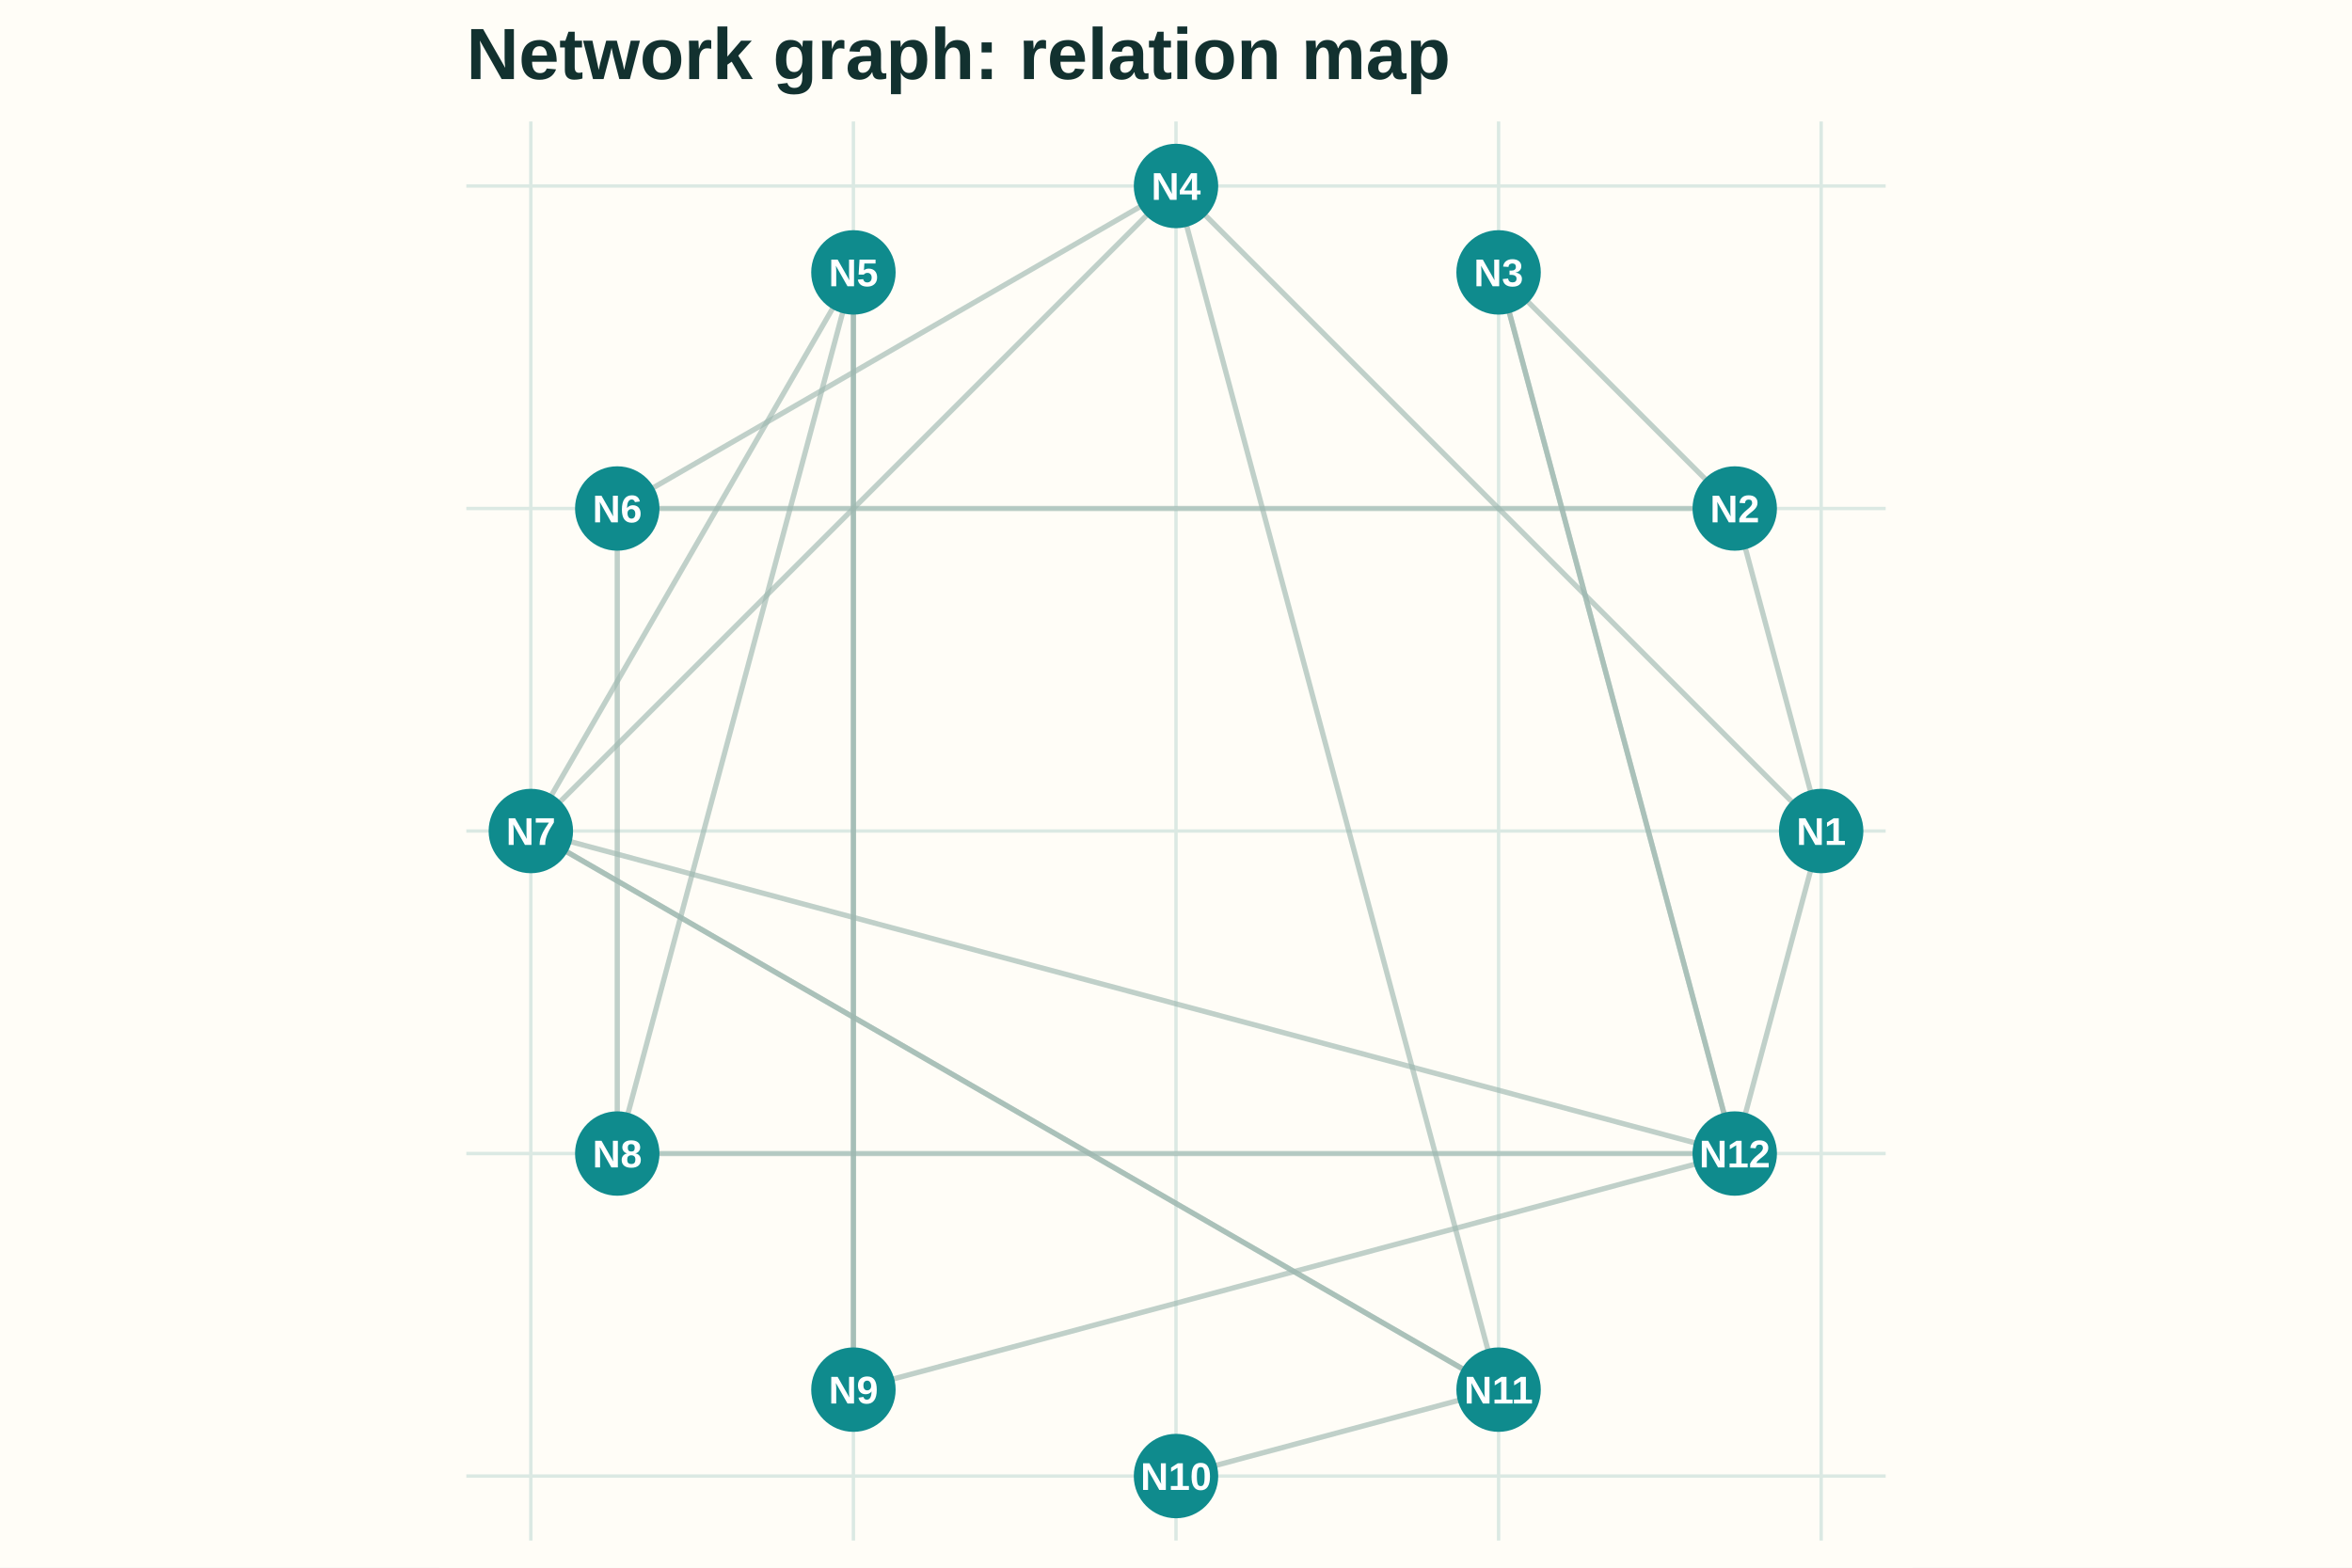
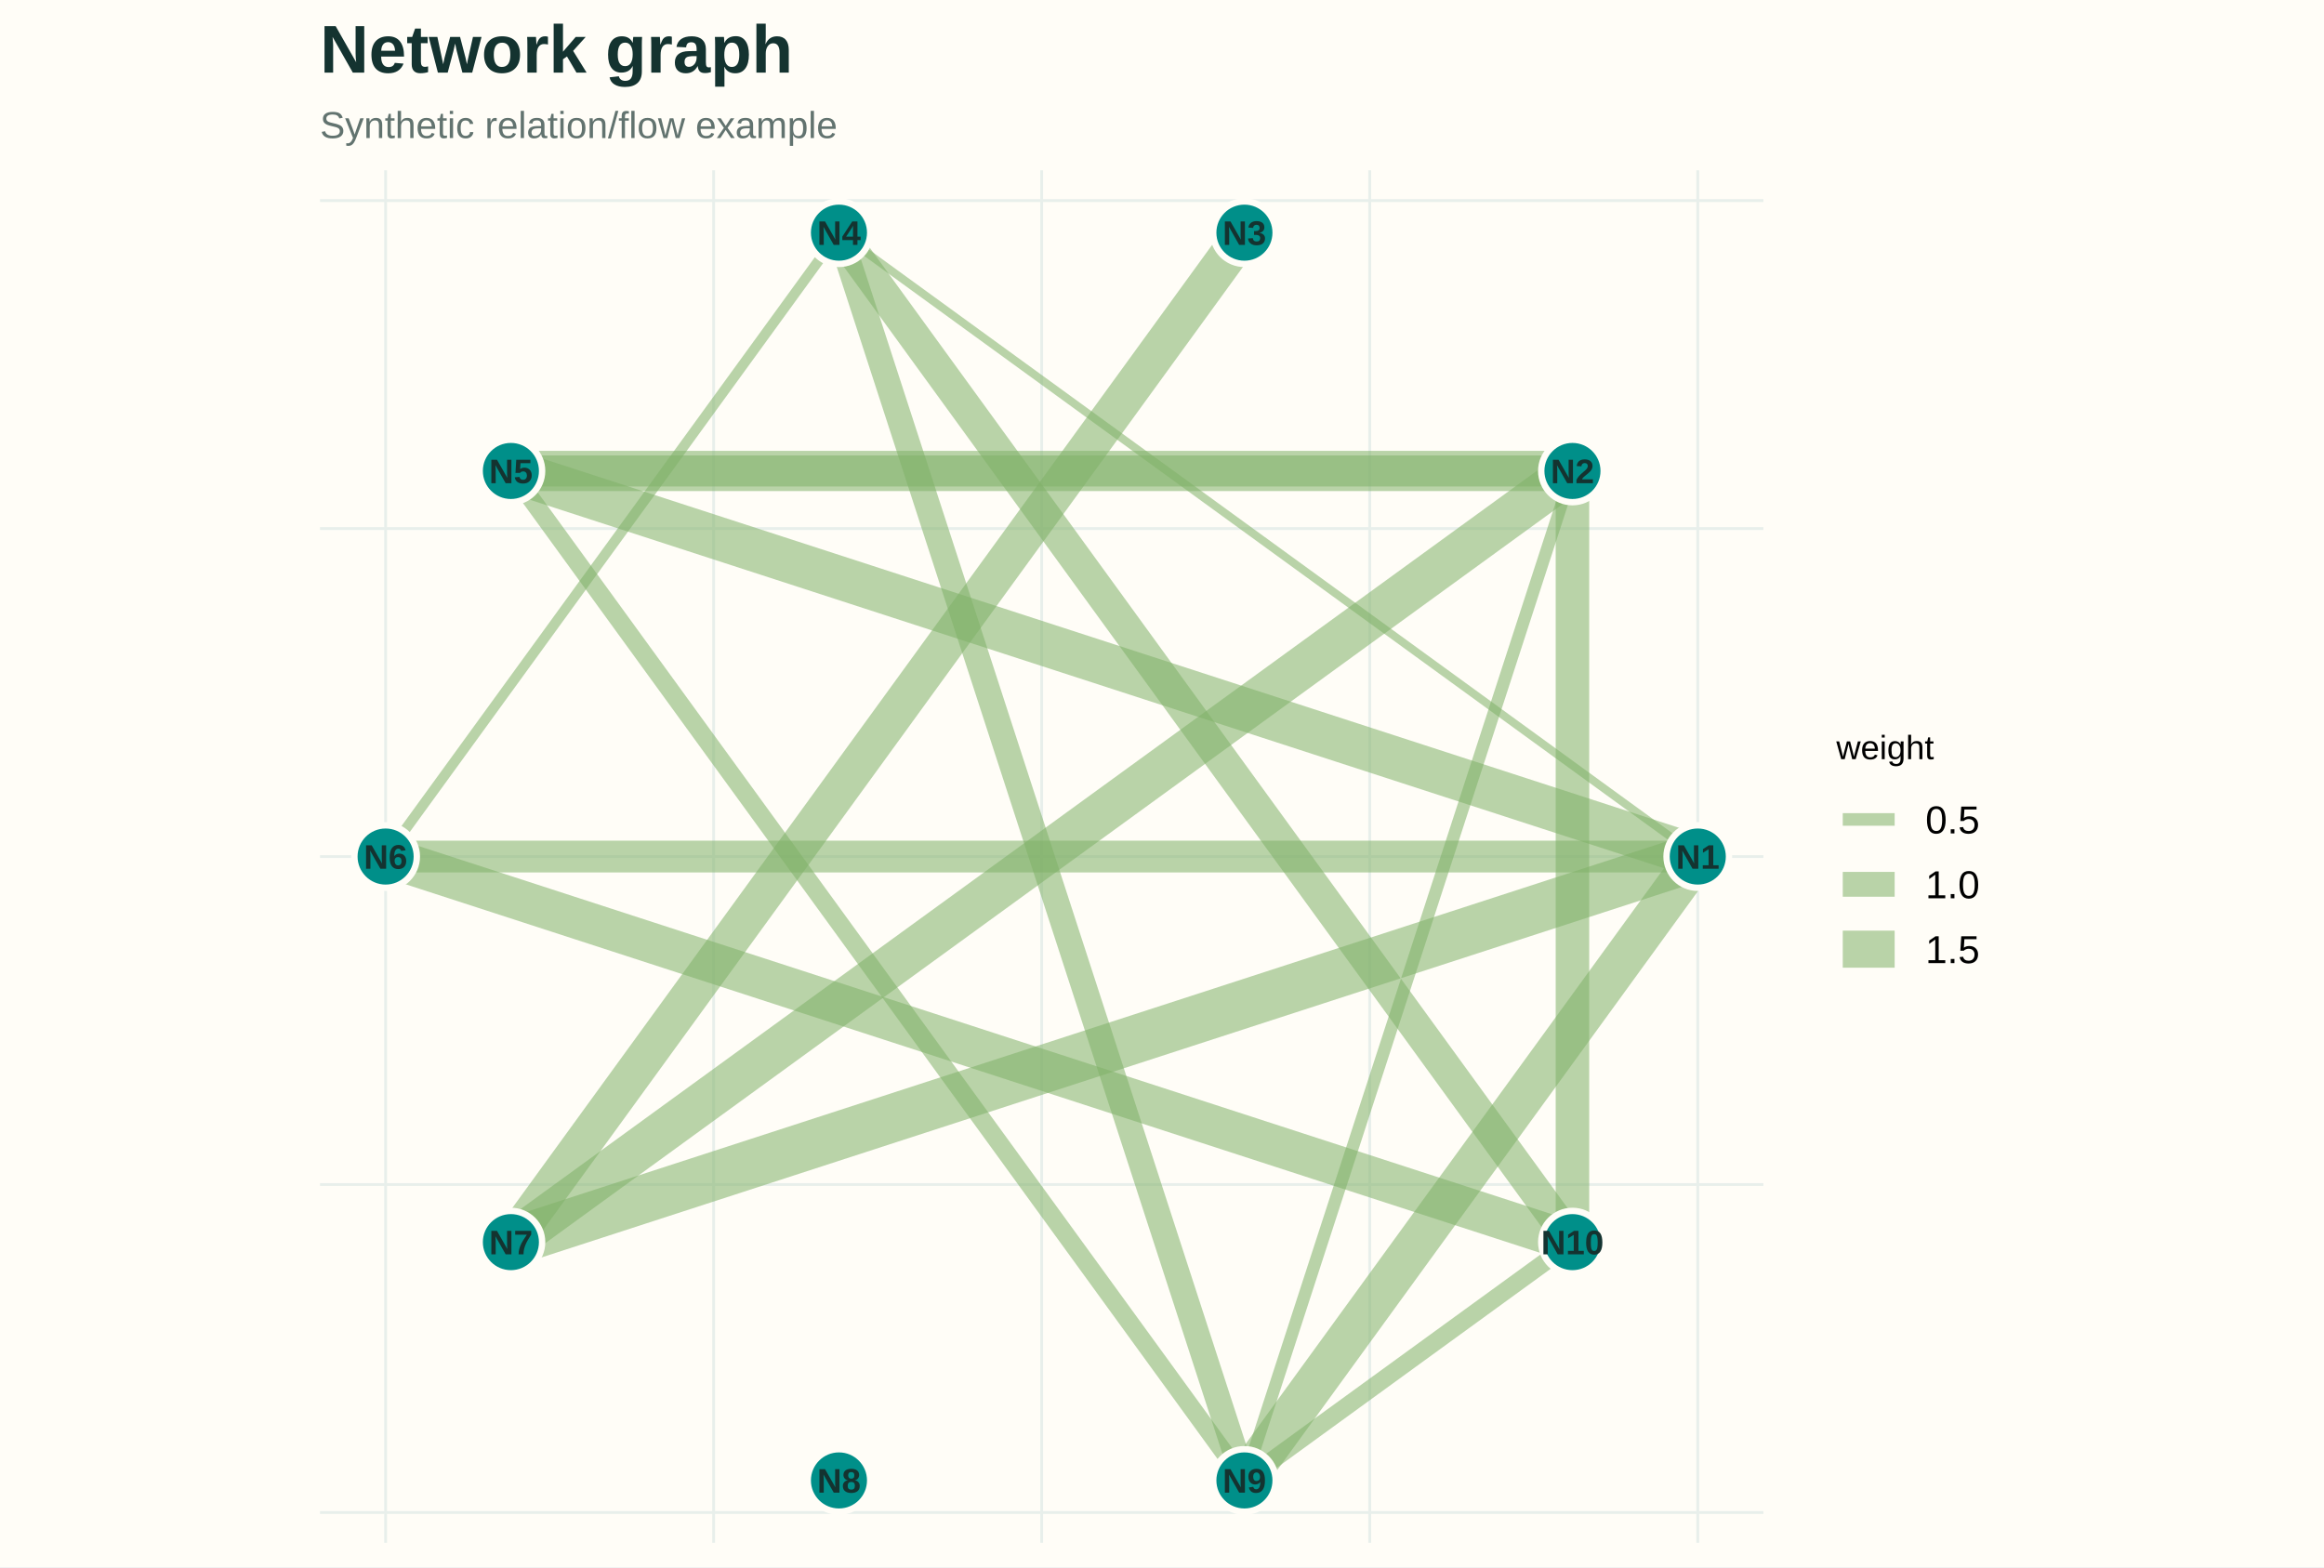
- <svg xmlns="http://www.w3.org/2000/svg" width="518.40pt" height="345.60pt" viewBox="0 0 518.40 345.60">
+ <svg xmlns="http://www.w3.org/2000/svg" width="619.20pt" height="417.60pt" viewBox="0 0 619.20 417.60">
  <g class="svglite">
    <defs>
      <style type="text/css">
    .svglite line, .svglite polyline, .svglite polygon, .svglite path, .svglite rect, .svglite circle {
      fill: none;
      stroke: #000000;
      stroke-linecap: round;
      stroke-linejoin: round;
      stroke-miterlimit: 10.00;
    }
    .svglite text {
      white-space: pre;
    }
    .svglite g.glyphgroup path {
      fill: inherit;
      stroke: none;
    }
  </style>
    </defs>
    <rect width="100%" height="100%" style="stroke: none; fill: #FFFDF7;" />
    <defs>
-       <clipPath id="cpMC4wMHw1MTguNDB8MC4wMHwzNDUuNjA=">
-         <rect x="0.00" y="0.00" width="518.40" height="345.60" />
+       <clipPath id="cpMC4wMHw2MTkuMjB8MC4wMHw0MTcuNjA=">
+         <rect x="0.00" y="0.00" width="619.20" height="417.60" />
      </clipPath>
    </defs>
-     <g clip-path="url(#cpMC4wMHw1MTguNDB8MC4wMHwzNDUuNjA=)">
+     <g clip-path="url(#cpMC4wMHw2MTkuMjB8MC4wMHw0MTcuNjA=)">
</g>
    <defs>
-       <clipPath id="cpOTYuODB8NDIxLjYwfDAuMDB8MzQ1LjYw">
-         <rect x="96.80" y="0.00" width="324.80" height="345.60" />
+       <clipPath id="cpNzguNzh8NTQwLjQyfDAuMDB8NDE3LjYw">
+         <rect x="78.78" y="0.00" width="461.63" height="417.60" />
      </clipPath>
    </defs>
-     <g clip-path="url(#cpOTYuODB8NDIxLjYwfDAuMDB8MzQ1LjYw)">
-       <rect x="96.80" y="0" width="324.80" height="345.60" style="stroke-width: 1.16; stroke: none; fill: #FFFDF7;" />
+     <g clip-path="url(#cpNzguNzh8NTQwLjQyfDAuMDB8NDE3LjYw)">
+       <rect x="78.78" y="-0" width="461.63" height="417.60" style="stroke-width: 1.26; stroke: none; fill: #FFFDF7;" />
    </g>
-     <g clip-path="url(#cpMC4wMHw1MTguNDB8MC4wMHwzNDUuNjA=)">
+     <g clip-path="url(#cpMC4wMHw2MTkuMjB8MC4wMHw0MTcuNjA=)">
</g>
    <defs>
-       <clipPath id="cpMTAyLjc4fDQxNS42MnwyNi43OHwzMzkuNjI=">
-         <rect x="102.78" y="26.78" width="312.84" height="312.84" />
+       <clipPath id="cpODUuMjZ8NDY5LjgzfDQ1LjM4fDQxMS4xMg==">
+         <rect x="85.26" y="45.38" width="384.57" height="365.75" />
      </clipPath>
    </defs>
-     <g clip-path="url(#cpMTAyLjc4fDQxNS42MnwyNi43OHwzMzkuNjI=)">
-       <rect x="102.78" y="26.78" width="312.84" height="312.84" style="stroke-width: 1.16; stroke: none; fill: #FFFDF7;" />
-       <polyline points="102.78,325.40 415.62,325.40 " style="stroke-width: 0.75; stroke: #DBE9E3; stroke-linecap: butt;" />
-       <polyline points="102.78,254.30 415.62,254.30 " style="stroke-width: 0.75; stroke: #DBE9E3; stroke-linecap: butt;" />
-       <polyline points="102.78,183.20 415.62,183.20 " style="stroke-width: 0.75; stroke: #DBE9E3; stroke-linecap: butt;" />
-       <polyline points="102.78,112.10 415.62,112.10 " style="stroke-width: 0.75; stroke: #DBE9E3; stroke-linecap: butt;" />
-       <polyline points="102.78,41.00 415.62,41.00 " style="stroke-width: 0.75; stroke: #DBE9E3; stroke-linecap: butt;" />
-       <polyline points="117.00,339.62 117.00,26.78 " style="stroke-width: 0.75; stroke: #DBE9E3; stroke-linecap: butt;" />
-       <polyline points="188.10,339.62 188.10,26.78 " style="stroke-width: 0.75; stroke: #DBE9E3; stroke-linecap: butt;" />
-       <polyline points="259.20,339.62 259.20,26.78 " style="stroke-width: 0.75; stroke: #DBE9E3; stroke-linecap: butt;" />
-       <polyline points="330.30,339.62 330.30,26.78 " style="stroke-width: 0.75; stroke: #DBE9E3; stroke-linecap: butt;" />
-       <polyline points="401.40,339.62 401.40,26.78 " style="stroke-width: 0.75; stroke: #DBE9E3; stroke-linecap: butt;" />
-       <line x1="259.20" y1="41.00" x2="401.40" y2="183.20" style="stroke-width: 1.16; stroke: #9EB9B1; stroke-opacity: 0.65; stroke-linecap: butt;" />
-       <line x1="382.35" y1="254.30" x2="401.40" y2="183.20" style="stroke-width: 1.16; stroke: #9EB9B1; stroke-opacity: 0.65; stroke-linecap: butt;" />
-       <line x1="401.40" y1="183.20" x2="382.35" y2="112.10" style="stroke-width: 1.16; stroke: #9EB9B1; stroke-opacity: 0.65; stroke-linecap: butt;" />
-       <line x1="382.35" y1="112.10" x2="330.30" y2="60.05" style="stroke-width: 1.16; stroke: #9EB9B1; stroke-opacity: 0.65; stroke-linecap: butt;" />
-       <line x1="382.35" y1="254.30" x2="330.30" y2="60.05" style="stroke-width: 1.16; stroke: #9EB9B1; stroke-opacity: 0.65; stroke-linecap: butt;" />
-       <line x1="117.00" y1="183.20" x2="259.20" y2="41.00" style="stroke-width: 1.16; stroke: #9EB9B1; stroke-opacity: 0.65; stroke-linecap: butt;" />
-       <line x1="188.10" y1="306.35" x2="188.10" y2="60.05" style="stroke-width: 1.16; stroke: #9EB9B1; stroke-opacity: 0.65; stroke-linecap: butt;" />
-       <line x1="117.00" y1="183.20" x2="188.10" y2="60.05" style="stroke-width: 1.16; stroke: #9EB9B1; stroke-opacity: 0.65; stroke-linecap: butt;" />
-       <line x1="188.10" y1="306.35" x2="188.10" y2="60.05" style="stroke-width: 1.16; stroke: #9EB9B1; stroke-opacity: 0.65; stroke-linecap: butt;" />
-       <line x1="382.35" y1="112.10" x2="136.05" y2="112.10" style="stroke-width: 1.16; stroke: #9EB9B1; stroke-opacity: 0.65; stroke-linecap: butt;" />
-       <line x1="136.05" y1="254.30" x2="136.05" y2="112.10" style="stroke-width: 1.16; stroke: #9EB9B1; stroke-opacity: 0.65; stroke-linecap: butt;" />
-       <line x1="259.20" y1="41.00" x2="136.05" y2="112.10" style="stroke-width: 1.16; stroke: #9EB9B1; stroke-opacity: 0.65; stroke-linecap: butt;" />
-       <line x1="330.30" y1="306.35" x2="117.00" y2="183.20" style="stroke-width: 1.16; stroke: #9EB9B1; stroke-opacity: 0.65; stroke-linecap: butt;" />
-       <line x1="188.10" y1="60.05" x2="136.05" y2="254.30" style="stroke-width: 1.16; stroke: #9EB9B1; stroke-opacity: 0.65; stroke-linecap: butt;" />
-       <line x1="382.35" y1="254.30" x2="136.05" y2="254.30" style="stroke-width: 1.16; stroke: #9EB9B1; stroke-opacity: 0.65; stroke-linecap: butt;" />
-       <line x1="188.10" y1="306.35" x2="188.10" y2="306.35" style="stroke-width: 1.16; stroke: #9EB9B1; stroke-opacity: 0.65; stroke-linecap: butt;" />
-       <line x1="330.30" y1="306.35" x2="259.20" y2="325.40" style="stroke-width: 1.16; stroke: #9EB9B1; stroke-opacity: 0.65; stroke-linecap: butt;" />
-       <line x1="259.20" y1="41.00" x2="330.30" y2="306.35" style="stroke-width: 1.16; stroke: #9EB9B1; stroke-opacity: 0.65; stroke-linecap: butt;" />
-       <line x1="117.00" y1="183.20" x2="330.30" y2="306.35" style="stroke-width: 1.16; stroke: #9EB9B1; stroke-opacity: 0.65; stroke-linecap: butt;" />
-       <line x1="330.30" y1="60.05" x2="382.35" y2="254.30" style="stroke-width: 1.16; stroke: #9EB9B1; stroke-opacity: 0.65; stroke-linecap: butt;" />
-       <line x1="117.00" y1="183.20" x2="382.35" y2="254.30" style="stroke-width: 1.16; stroke: #9EB9B1; stroke-opacity: 0.65; stroke-linecap: butt;" />
-       <line x1="188.10" y1="306.35" x2="382.35" y2="254.30" style="stroke-width: 1.16; stroke: #9EB9B1; stroke-opacity: 0.65; stroke-linecap: butt;" />
-       <circle cx="401.40" cy="183.20" r="8.92" style="stroke-width: 0.77; stroke: #0F8B8D; fill: #0F8B8D;" />
-       <circle cx="382.35" cy="112.10" r="8.92" style="stroke-width: 0.77; stroke: #0F8B8D; fill: #0F8B8D;" />
-       <circle cx="330.30" cy="60.05" r="8.92" style="stroke-width: 0.77; stroke: #0F8B8D; fill: #0F8B8D;" />
-       <circle cx="259.20" cy="41.00" r="8.92" style="stroke-width: 0.77; stroke: #0F8B8D; fill: #0F8B8D;" />
-       <circle cx="188.10" cy="60.05" r="8.92" style="stroke-width: 0.77; stroke: #0F8B8D; fill: #0F8B8D;" />
-       <circle cx="136.05" cy="112.10" r="8.92" style="stroke-width: 0.77; stroke: #0F8B8D; fill: #0F8B8D;" />
-       <circle cx="117.00" cy="183.20" r="8.92" style="stroke-width: 0.77; stroke: #0F8B8D; fill: #0F8B8D;" />
-       <circle cx="136.05" cy="254.30" r="8.92" style="stroke-width: 0.77; stroke: #0F8B8D; fill: #0F8B8D;" />
-       <circle cx="188.10" cy="306.35" r="8.92" style="stroke-width: 0.77; stroke: #0F8B8D; fill: #0F8B8D;" />
-       <circle cx="259.20" cy="325.40" r="8.92" style="stroke-width: 0.77; stroke: #0F8B8D; fill: #0F8B8D;" />
-       <circle cx="330.30" cy="306.35" r="8.92" style="stroke-width: 0.77; stroke: #0F8B8D; fill: #0F8B8D;" />
-       <circle cx="382.35" cy="254.30" r="8.92" style="stroke-width: 0.77; stroke: #0F8B8D; fill: #0F8B8D;" />
-       <text x="401.40" y="186.26" text-anchor="middle" style="font-size: 8.54px; font-weight: bold;fill: #FFFFFF; font-family: &quot;Arial&quot;;" textLength="10.91px" lengthAdjust="spacingAndGlyphs">N1</text>
-       <text x="382.35" y="115.16" text-anchor="middle" style="font-size: 8.54px; font-weight: bold;fill: #FFFFFF; font-family: &quot;Arial&quot;;" textLength="10.91px" lengthAdjust="spacingAndGlyphs">N2</text>
-       <text x="330.30" y="63.11" text-anchor="middle" style="font-size: 8.54px; font-weight: bold;fill: #FFFFFF; font-family: &quot;Arial&quot;;" textLength="10.91px" lengthAdjust="spacingAndGlyphs">N3</text>
-       <text x="259.20" y="44.06" text-anchor="middle" style="font-size: 8.54px; font-weight: bold;fill: #FFFFFF; font-family: &quot;Arial&quot;;" textLength="10.91px" lengthAdjust="spacingAndGlyphs">N4</text>
-       <text x="188.10" y="63.11" text-anchor="middle" style="font-size: 8.54px; font-weight: bold;fill: #FFFFFF; font-family: &quot;Arial&quot;;" textLength="10.91px" lengthAdjust="spacingAndGlyphs">N5</text>
-       <text x="136.05" y="115.16" text-anchor="middle" style="font-size: 8.54px; font-weight: bold;fill: #FFFFFF; font-family: &quot;Arial&quot;;" textLength="10.91px" lengthAdjust="spacingAndGlyphs">N6</text>
-       <text x="117.00" y="186.26" text-anchor="middle" style="font-size: 8.54px; font-weight: bold;fill: #FFFFFF; font-family: &quot;Arial&quot;;" textLength="10.91px" lengthAdjust="spacingAndGlyphs">N7</text>
-       <text x="136.05" y="257.36" text-anchor="middle" style="font-size: 8.54px; font-weight: bold;fill: #FFFFFF; font-family: &quot;Arial&quot;;" textLength="10.91px" lengthAdjust="spacingAndGlyphs">N8</text>
-       <text x="188.10" y="309.41" text-anchor="middle" style="font-size: 8.54px; font-weight: bold;fill: #FFFFFF; font-family: &quot;Arial&quot;;" textLength="10.91px" lengthAdjust="spacingAndGlyphs">N9</text>
-       <text x="259.20" y="328.46" text-anchor="middle" style="font-size: 8.54px; font-weight: bold;fill: #FFFFFF; font-family: &quot;Arial&quot;;" textLength="15.66px" lengthAdjust="spacingAndGlyphs">N10</text>
-       <text x="330.30" y="309.41" text-anchor="middle" style="font-size: 8.54px; font-weight: bold;fill: #FFFFFF; font-family: &quot;Arial&quot;;" textLength="15.19px" lengthAdjust="spacingAndGlyphs">N11</text>
-       <text x="382.35" y="257.36" text-anchor="middle" style="font-size: 8.54px; font-weight: bold;fill: #FFFFFF; font-family: &quot;Arial&quot;;" textLength="15.66px" lengthAdjust="spacingAndGlyphs">N12</text>
+     <g clip-path="url(#cpODUuMjZ8NDY5LjgzfDQ1LjM4fDQxMS4xMg==)">
+       <rect x="85.26" y="45.38" width="384.57" height="365.75" style="stroke-width: 1.26; stroke: none; fill: #FFFDF7;" />
+       <polyline points="85.26,403.05 469.83,403.05 " style="stroke-width: 0.75; stroke: #E8EFEB; stroke-linecap: butt;" />
+       <polyline points="85.26,315.65 469.83,315.65 " style="stroke-width: 0.75; stroke: #E8EFEB; stroke-linecap: butt;" />
+       <polyline points="85.26,228.25 469.83,228.25 " style="stroke-width: 0.75; stroke: #E8EFEB; stroke-linecap: butt;" />
+       <polyline points="85.26,140.85 469.83,140.85 " style="stroke-width: 0.75; stroke: #E8EFEB; stroke-linecap: butt;" />
+       <polyline points="85.26,53.45 469.83,53.45 " style="stroke-width: 0.75; stroke: #E8EFEB; stroke-linecap: butt;" />
+       <polyline points="102.74,411.12 102.74,45.38 " style="stroke-width: 0.75; stroke: #E8EFEB; stroke-linecap: butt;" />
+       <polyline points="190.14,411.12 190.14,45.38 " style="stroke-width: 0.75; stroke: #E8EFEB; stroke-linecap: butt;" />
+       <polyline points="277.54,411.12 277.54,45.38 " style="stroke-width: 0.75; stroke: #E8EFEB; stroke-linecap: butt;" />
+       <polyline points="364.95,411.12 364.95,45.38 " style="stroke-width: 0.75; stroke: #E8EFEB; stroke-linecap: butt;" />
+       <polyline points="452.35,411.12 452.35,45.38 " style="stroke-width: 0.75; stroke: #E8EFEB; stroke-linecap: butt;" />
+       <line x1="418.96" y1="125.50" x2="331.56" y2="394.50" style="stroke-width: 3.30; stroke: #7FB069; stroke-opacity: 0.55; stroke-linecap: butt;" />
+       <line x1="223.53" y1="62.00" x2="452.35" y2="228.25" style="stroke-width: 2.13; stroke: #7FB069; stroke-opacity: 0.55; stroke-linecap: butt;" />
+       <line x1="418.96" y1="331.00" x2="223.53" y2="62.00" style="stroke-width: 8.58; stroke: #7FB069; stroke-opacity: 0.55; stroke-linecap: butt;" />
+       <line x1="136.12" y1="331.00" x2="418.96" y2="125.50" style="stroke-width: 11.23; stroke: #7FB069; stroke-opacity: 0.55; stroke-linecap: butt;" />
+       <line x1="136.12" y1="125.50" x2="418.96" y2="125.50" style="stroke-width: 8.26; stroke: #7FB069; stroke-opacity: 0.55; stroke-linecap: butt;" />
+       <line x1="102.74" y1="228.25" x2="452.35" y2="228.25" style="stroke-width: 8.48; stroke: #7FB069; stroke-opacity: 0.55; stroke-linecap: butt;" />
+       <line x1="136.12" y1="331.00" x2="452.35" y2="228.25" style="stroke-width: 12.80; stroke: #7FB069; stroke-opacity: 0.55; stroke-linecap: butt;" />
+       <line x1="102.74" y1="228.25" x2="418.96" y2="331.00" style="stroke-width: 10.76; stroke: #7FB069; stroke-opacity: 0.55; stroke-linecap: butt;" />
+       <line x1="136.12" y1="125.50" x2="418.96" y2="125.50" style="stroke-width: 10.73; stroke: #7FB069; stroke-opacity: 0.55; stroke-linecap: butt;" />
+       <line x1="102.74" y1="228.25" x2="223.53" y2="62.00" style="stroke-width: 2.72; stroke: #7FB069; stroke-opacity: 0.55; stroke-linecap: butt;" />
+       <line x1="418.96" y1="331.00" x2="418.96" y2="125.50" style="stroke-width: 8.93; stroke: #7FB069; stroke-opacity: 0.55; stroke-linecap: butt;" />
+       <line x1="136.12" y1="125.50" x2="331.56" y2="394.50" style="stroke-width: 4.86; stroke: #7FB069; stroke-opacity: 0.55; stroke-linecap: butt;" />
+       <line x1="331.56" y1="394.50" x2="223.53" y2="62.00" style="stroke-width: 6.76; stroke: #7FB069; stroke-opacity: 0.55; stroke-linecap: butt;" />
+       <line x1="331.56" y1="394.50" x2="452.35" y2="228.25" style="stroke-width: 10.91; stroke: #7FB069; stroke-opacity: 0.55; stroke-linecap: butt;" />
+       <line x1="136.12" y1="125.50" x2="452.35" y2="228.25" style="stroke-width: 11.48; stroke: #7FB069; stroke-opacity: 0.55; stroke-linecap: butt;" />
+       <line x1="136.12" y1="331.00" x2="331.56" y2="62.00" style="stroke-width: 10.10; stroke: #7FB069; stroke-opacity: 0.55; stroke-linecap: butt;" />
+       <line x1="331.56" y1="394.50" x2="418.96" y2="331.00" style="stroke-width: 4.68; stroke: #7FB069; stroke-opacity: 0.55; stroke-linecap: butt;" />
+       <circle cx="452.35" cy="228.25" r="8.32" style="stroke-width: 1.70; stroke: #FFFDF7; fill: #008F89;" />
+       <circle cx="418.96" cy="125.50" r="8.32" style="stroke-width: 1.70; stroke: #FFFDF7; fill: #008F89;" />
+       <circle cx="331.56" cy="62.00" r="8.32" style="stroke-width: 1.70; stroke: #FFFDF7; fill: #008F89;" />
+       <circle cx="223.53" cy="62.00" r="8.32" style="stroke-width: 1.70; stroke: #FFFDF7; fill: #008F89;" />
+       <circle cx="136.12" cy="125.50" r="8.32" style="stroke-width: 1.70; stroke: #FFFDF7; fill: #008F89;" />
+       <circle cx="102.74" cy="228.25" r="8.32" style="stroke-width: 1.70; stroke: #FFFDF7; fill: #008F89;" />
+       <circle cx="136.12" cy="331.00" r="8.32" style="stroke-width: 1.70; stroke: #FFFDF7; fill: #008F89;" />
+       <circle cx="223.53" cy="394.50" r="8.32" style="stroke-width: 1.70; stroke: #FFFDF7; fill: #008F89;" />
+       <circle cx="331.56" cy="394.50" r="8.32" style="stroke-width: 1.70; stroke: #FFFDF7; fill: #008F89;" />
+       <circle cx="418.96" cy="331.00" r="8.32" style="stroke-width: 1.70; stroke: #FFFDF7; fill: #008F89;" />
+       <text x="452.35" y="231.50" text-anchor="middle" style="font-size: 9.10px; font-weight: bold;fill: #143330; font-family: &quot;Arial&quot;;" textLength="11.62px" lengthAdjust="spacingAndGlyphs">N1</text>
+       <text x="418.96" y="128.76" text-anchor="middle" style="font-size: 9.10px; font-weight: bold;fill: #143330; font-family: &quot;Arial&quot;;" textLength="11.62px" lengthAdjust="spacingAndGlyphs">N2</text>
+       <text x="331.56" y="65.26" text-anchor="middle" style="font-size: 9.10px; font-weight: bold;fill: #143330; font-family: &quot;Arial&quot;;" textLength="11.62px" lengthAdjust="spacingAndGlyphs">N3</text>
+       <text x="223.53" y="65.26" text-anchor="middle" style="font-size: 9.10px; font-weight: bold;fill: #143330; font-family: &quot;Arial&quot;;" textLength="11.62px" lengthAdjust="spacingAndGlyphs">N4</text>
+       <text x="136.12" y="128.76" text-anchor="middle" style="font-size: 9.10px; font-weight: bold;fill: #143330; font-family: &quot;Arial&quot;;" textLength="11.62px" lengthAdjust="spacingAndGlyphs">N5</text>
+       <text x="102.74" y="231.50" text-anchor="middle" style="font-size: 9.10px; font-weight: bold;fill: #143330; font-family: &quot;Arial&quot;;" textLength="11.62px" lengthAdjust="spacingAndGlyphs">N6</text>
+       <text x="136.12" y="334.25" text-anchor="middle" style="font-size: 9.10px; font-weight: bold;fill: #143330; font-family: &quot;Arial&quot;;" textLength="11.62px" lengthAdjust="spacingAndGlyphs">N7</text>
+       <text x="223.53" y="397.75" text-anchor="middle" style="font-size: 9.10px; font-weight: bold;fill: #143330; font-family: &quot;Arial&quot;;" textLength="11.62px" lengthAdjust="spacingAndGlyphs">N8</text>
+       <text x="331.56" y="397.75" text-anchor="middle" style="font-size: 9.10px; font-weight: bold;fill: #143330; font-family: &quot;Arial&quot;;" textLength="11.62px" lengthAdjust="spacingAndGlyphs">N9</text>
+       <text x="418.96" y="334.25" text-anchor="middle" style="font-size: 9.10px; font-weight: bold;fill: #143330; font-family: &quot;Arial&quot;;" textLength="16.69px" lengthAdjust="spacingAndGlyphs">N10</text>
    </g>
-     <g clip-path="url(#cpMC4wMHw1MTguNDB8MC4wMHwzNDUuNjA=)">
-       <text x="102.78" y="17.43" style="font-size: 16.00px; font-weight: bold;fill: #12312F; font-family: &quot;Arial&quot;;" textLength="217.11px" lengthAdjust="spacingAndGlyphs">Network graph: relation map</text>
+     <g clip-path="url(#cpMC4wMHw2MTkuMjB8MC4wMHw0MTcuNjA=)">
+       <text x="489.26" y="202.31" style="font-size: 9.00px; font-family: &quot;Arial&quot;;" textLength="26.00px" lengthAdjust="spacingAndGlyphs">weight</text>
+       <line x1="490.98" y1="218.37" x2="504.81" y2="218.37" style="stroke-width: 3.35; stroke: #7FB069; stroke-opacity: 0.55; stroke-linecap: butt;" />
+       <line x1="490.98" y1="235.65" x2="504.81" y2="235.65" style="stroke-width: 6.61; stroke: #7FB069; stroke-opacity: 0.55; stroke-linecap: butt;" />
+       <line x1="490.98" y1="252.93" x2="504.81" y2="252.93" style="stroke-width: 9.86; stroke: #7FB069; stroke-opacity: 0.55; stroke-linecap: butt;" />
+       <text x="513.01" y="222.09" style="font-size: 10.40px; font-family: &quot;Arial&quot;;" textLength="14.45px" lengthAdjust="spacingAndGlyphs">0.5</text>
+       <text x="513.01" y="239.37" style="font-size: 10.40px; font-family: &quot;Arial&quot;;" textLength="14.45px" lengthAdjust="spacingAndGlyphs">1.0</text>
+       <text x="513.01" y="256.65" style="font-size: 10.40px; font-family: &quot;Arial&quot;;" textLength="14.45px" lengthAdjust="spacingAndGlyphs">1.5</text>
+       <text x="85.26" y="36.80" style="font-size: 10.00px;fill: #62736F; font-family: &quot;Arial&quot;;" textLength="137.86px" lengthAdjust="spacingAndGlyphs">Synthetic relation/flow example</text>
+       <text x="85.26" y="19.36" style="font-size: 18.00px; font-weight: bold;fill: #143330; font-family: &quot;Arial&quot;;" textLength="126.05px" lengthAdjust="spacingAndGlyphs">Network graph</text>
    </g>
  </g>
</svg>
